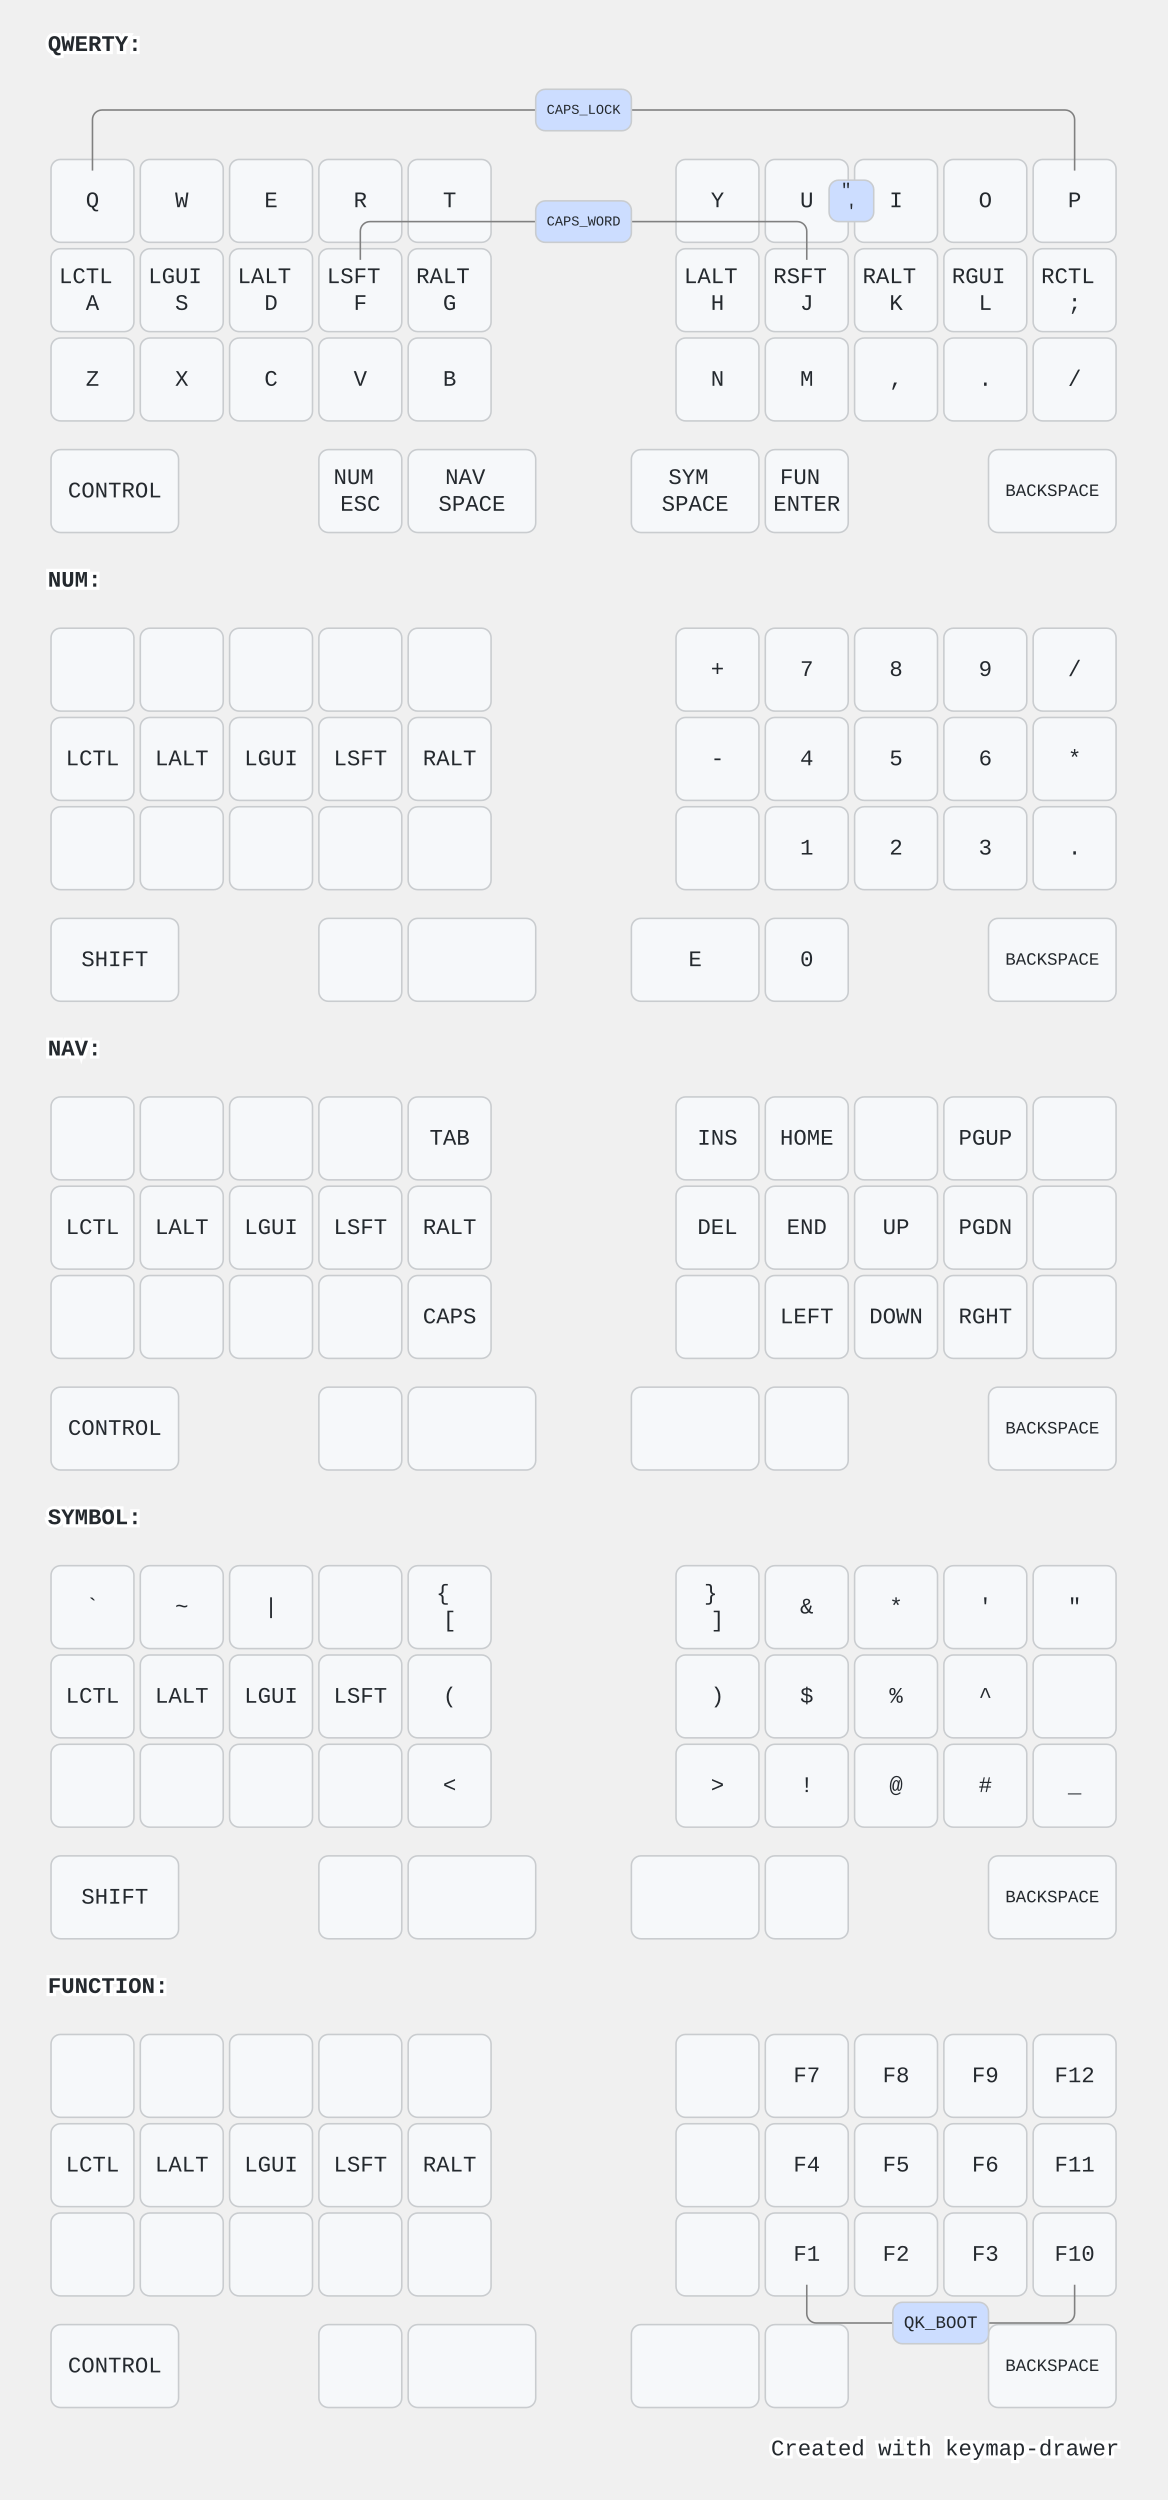
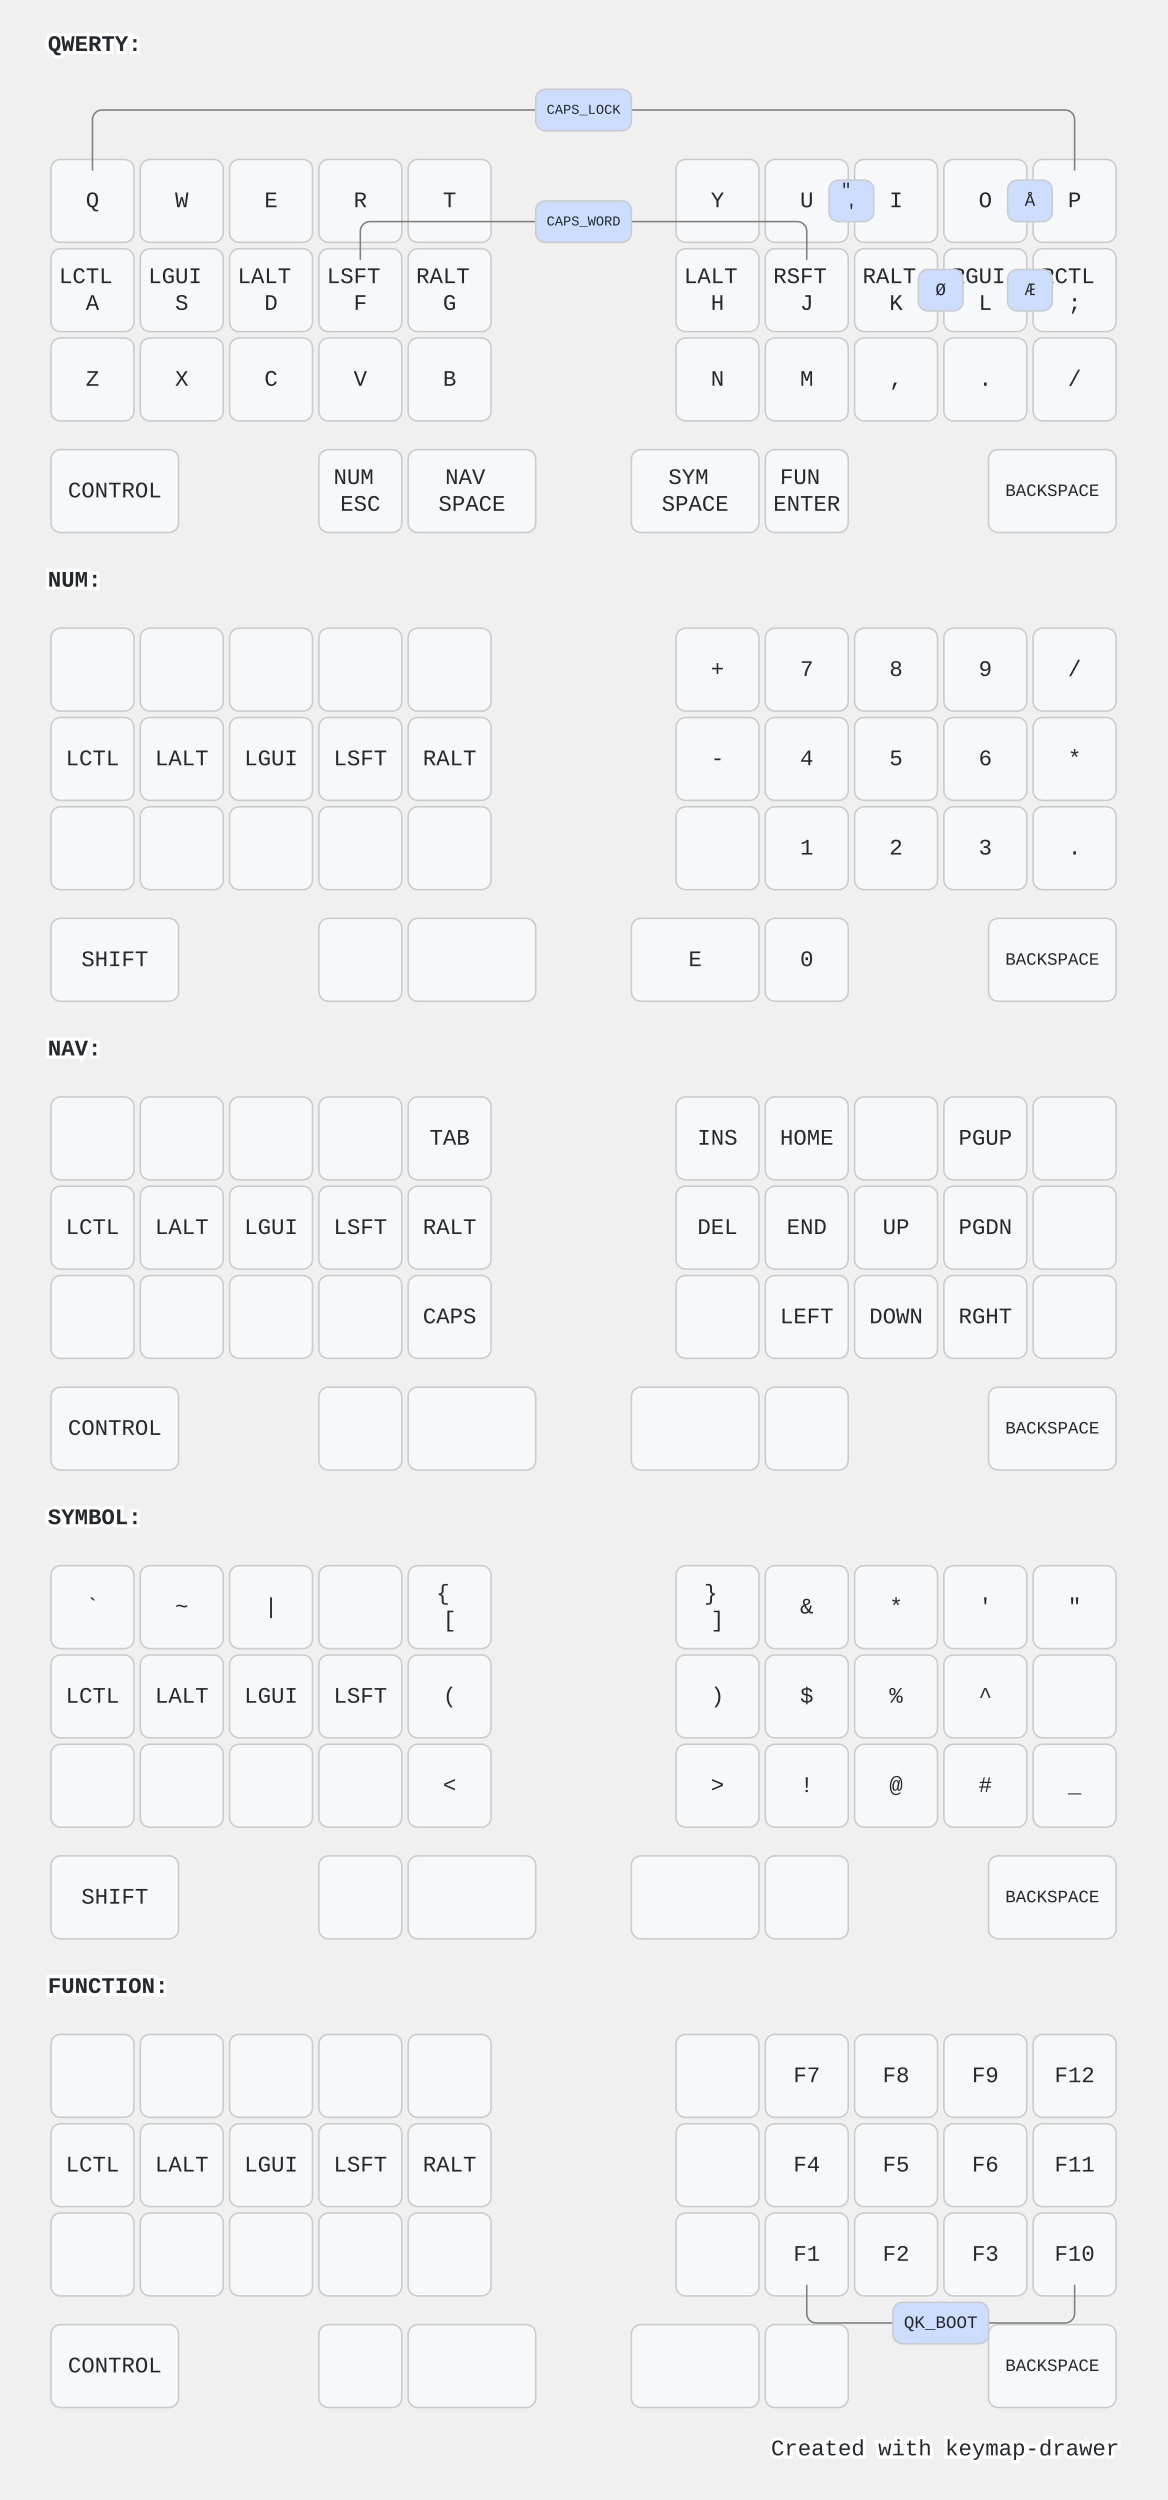
<svg xmlns="http://www.w3.org/2000/svg" width="732" height="1568" viewBox="0 0 732 1568" class="keymap">
  <style>/* inherit to force styles through use tags */
svg path {
    fill: inherit;
}

/* font and background color specifications */
svg.keymap {
    font-family: SFMono-Regular,Consolas,Liberation Mono,Menlo,monospace;
    font-size: 14px;
    font-kerning: normal;
    text-rendering: optimizeLegibility;
    fill: #24292e;
}

/* default key styling */
rect.key {
    fill: #f6f8fa;
}

rect.key, rect.combo {
    stroke: #c9cccf;
    stroke-width: 1;
}

/* default key side styling, only used is draw_key_sides is set */
rect.side {
    filter: brightness(90%);
}

/* color accent for combo boxes */
rect.combo, rect.combo-separate {
    fill: #cdf;
}

/* color accent for held keys */
rect.held, rect.combo.held {
    fill: #fdd;
}

/* color accent for ghost (optional) keys */
rect.ghost, rect.combo.ghost {
    stroke-dasharray: 4, 4;
    stroke-width: 2;
}

text {
    text-anchor: middle;
    dominant-baseline: middle;
}

/* styling for layer labels */
text.label {
    font-weight: bold;
    text-anchor: start;
    stroke: white;
    stroke-width: 4;
    paint-order: stroke;
}

/* styling for optional footer */
text.footer {
    text-anchor: end;
    dominant-baseline: auto;
    stroke: white;
    stroke-width: 4;
    paint-order: stroke;
}

/* styling for combo tap, and key non-tap label text */
text.combo, text.hold, text.shifted, text.left, text.right {
    font-size: 11px;
}

text.hold {
    text-anchor: middle;
    dominant-baseline: auto;
}

text.shifted {
    text-anchor: middle;
    dominant-baseline: hanging;
}

text.left {
    text-anchor: start;
}

text.right {
    text-anchor: end;
}

text.layer-activator {
    text-decoration: underline;
}

/* styling for hold/shifted label text in combo box */
text.combo.hold, text.combo.shifted, text.combo.left, text.combo.right {
    font-size: 8px;
}

/* lighter symbol for transparent keys */
text.trans {
    fill: #7b7e81;
}

/* styling for combo dendrons */
path.combo {
    stroke-width: 1;
    stroke: gray;
    fill: none;
}

/* Start Tabler Icons Cleanup */
/* cannot use height/width with glyphs */
.icon-tabler &gt; path {
    fill: inherit;
    stroke: inherit;
    stroke-width: 2;
}
/* hide tabler's default box */
.icon-tabler &gt; path[stroke="none"][fill="none"] {
    visibility: hidden;
}
/* End Tabler Icons Cleanup */

@media (prefers-color-scheme: dark) {
svg.keymap { fill: #d1d6db; }
rect.key { fill: #3f4750; }
rect.key, rect.combo { stroke: #60666c; }
rect.combo, rect.combo-separate { fill: #1f3d7a; }
rect.held, rect.combo.held { fill: #854747; }
text.label, text.footer { stroke: black; }
text.trans { fill: #7e8184; }
path.combo { stroke: #7f7f7f; }

}</style>
  <g transform="translate(30, 0)" class="layer-QWERTY">
    <text x="0" y="28" class="label" id="QWERTY">QWERTY:</text>
    <g transform="translate(0, 98)">
      <g transform="translate(28, 28)" class="key keypos-0">
        <rect rx="6" ry="6" x="-26" y="-26" width="52" height="52" class="key" />
        <text x="0" y="0" class="key tap">Q</text>
      </g>
      <g transform="translate(84, 28)" class="key keypos-1">
        <rect rx="6" ry="6" x="-26" y="-26" width="52" height="52" class="key" />
        <text x="0" y="0" class="key tap">W</text>
      </g>
      <g transform="translate(140, 28)" class="key keypos-2">
        <rect rx="6" ry="6" x="-26" y="-26" width="52" height="52" class="key" />
        <text x="0" y="0" class="key tap">E</text>
      </g>
      <g transform="translate(196, 28)" class="key keypos-3">
        <rect rx="6" ry="6" x="-26" y="-26" width="52" height="52" class="key" />
        <text x="0" y="0" class="key tap">R</text>
      </g>
      <g transform="translate(252, 28)" class="key keypos-4">
        <rect rx="6" ry="6" x="-26" y="-26" width="52" height="52" class="key" />
        <text x="0" y="0" class="key tap">T</text>
      </g>
      <g transform="translate(420, 28)" class="key keypos-5">
        <rect rx="6" ry="6" x="-26" y="-26" width="52" height="52" class="key" />
        <text x="0" y="0" class="key tap">Y</text>
      </g>
      <g transform="translate(476, 28)" class="key keypos-6">
        <rect rx="6" ry="6" x="-26" y="-26" width="52" height="52" class="key" />
        <text x="0" y="0" class="key tap">U</text>
      </g>
      <g transform="translate(532, 28)" class="key keypos-7">
        <rect rx="6" ry="6" x="-26" y="-26" width="52" height="52" class="key" />
        <text x="0" y="0" class="key tap">I</text>
      </g>
      <g transform="translate(588, 28)" class="key keypos-8">
        <rect rx="6" ry="6" x="-26" y="-26" width="52" height="52" class="key" />
        <text x="0" y="0" class="key tap">O</text>
      </g>
      <g transform="translate(644, 28)" class="key keypos-9">
        <rect rx="6" ry="6" x="-26" y="-26" width="52" height="52" class="key" />
        <text x="0" y="0" class="key tap">P</text>
      </g>
      <g transform="translate(28, 84)" class="key keypos-10">
        <rect rx="6" ry="6" x="-26" y="-26" width="52" height="52" class="key" />
        <text x="0" y="0" class="key tap">
          <tspan x="0" dy="-0.6em">LCTL</tspan>
          <tspan x="0" dy="1.2em">A</tspan>
        </text>
      </g>
      <g transform="translate(84, 84)" class="key keypos-11">
        <rect rx="6" ry="6" x="-26" y="-26" width="52" height="52" class="key" />
        <text x="0" y="0" class="key tap">
          <tspan x="0" dy="-0.6em">LGUI</tspan>
          <tspan x="0" dy="1.2em">S</tspan>
        </text>
      </g>
      <g transform="translate(140, 84)" class="key keypos-12">
        <rect rx="6" ry="6" x="-26" y="-26" width="52" height="52" class="key" />
        <text x="0" y="0" class="key tap">
          <tspan x="0" dy="-0.6em">LALT</tspan>
          <tspan x="0" dy="1.2em">D</tspan>
        </text>
      </g>
      <g transform="translate(196, 84)" class="key keypos-13">
        <rect rx="6" ry="6" x="-26" y="-26" width="52" height="52" class="key" />
        <text x="0" y="0" class="key tap">
          <tspan x="0" dy="-0.6em">LSFT</tspan>
          <tspan x="0" dy="1.2em">F</tspan>
        </text>
      </g>
      <g transform="translate(252, 84)" class="key keypos-14">
        <rect rx="6" ry="6" x="-26" y="-26" width="52" height="52" class="key" />
        <text x="0" y="0" class="key tap">
          <tspan x="0" dy="-0.6em">RALT</tspan>
          <tspan x="0" dy="1.2em">G</tspan>
        </text>
      </g>
      <g transform="translate(420, 84)" class="key keypos-15">
        <rect rx="6" ry="6" x="-26" y="-26" width="52" height="52" class="key" />
        <text x="0" y="0" class="key tap">
          <tspan x="0" dy="-0.6em">LALT</tspan>
          <tspan x="0" dy="1.2em">H</tspan>
        </text>
      </g>
      <g transform="translate(476, 84)" class="key keypos-16">
        <rect rx="6" ry="6" x="-26" y="-26" width="52" height="52" class="key" />
        <text x="0" y="0" class="key tap">
          <tspan x="0" dy="-0.6em">RSFT</tspan>
          <tspan x="0" dy="1.2em">J</tspan>
        </text>
      </g>
      <g transform="translate(532, 84)" class="key keypos-17">
        <rect rx="6" ry="6" x="-26" y="-26" width="52" height="52" class="key" />
        <text x="0" y="0" class="key tap">
          <tspan x="0" dy="-0.6em">RALT</tspan>
          <tspan x="0" dy="1.2em">K</tspan>
        </text>
      </g>
      <g transform="translate(588, 84)" class="key keypos-18">
        <rect rx="6" ry="6" x="-26" y="-26" width="52" height="52" class="key" />
        <text x="0" y="0" class="key tap">
          <tspan x="0" dy="-0.6em">RGUI</tspan>
          <tspan x="0" dy="1.2em">L</tspan>
        </text>
      </g>
      <g transform="translate(644, 84)" class="key keypos-19">
        <rect rx="6" ry="6" x="-26" y="-26" width="52" height="52" class="key" />
        <text x="0" y="0" class="key tap">
          <tspan x="0" dy="-0.6em">RCTL</tspan>
          <tspan x="0" dy="1.2em">;</tspan>
        </text>
      </g>
      <g transform="translate(28, 140)" class="key keypos-20">
        <rect rx="6" ry="6" x="-26" y="-26" width="52" height="52" class="key" />
        <text x="0" y="0" class="key tap">Z</text>
      </g>
      <g transform="translate(84, 140)" class="key keypos-21">
        <rect rx="6" ry="6" x="-26" y="-26" width="52" height="52" class="key" />
        <text x="0" y="0" class="key tap">X</text>
      </g>
      <g transform="translate(140, 140)" class="key keypos-22">
        <rect rx="6" ry="6" x="-26" y="-26" width="52" height="52" class="key" />
        <text x="0" y="0" class="key tap">C</text>
      </g>
      <g transform="translate(196, 140)" class="key keypos-23">
        <rect rx="6" ry="6" x="-26" y="-26" width="52" height="52" class="key" />
        <text x="0" y="0" class="key tap">V</text>
      </g>
      <g transform="translate(252, 140)" class="key keypos-24">
        <rect rx="6" ry="6" x="-26" y="-26" width="52" height="52" class="key" />
        <text x="0" y="0" class="key tap">B</text>
      </g>
      <g transform="translate(420, 140)" class="key keypos-25">
        <rect rx="6" ry="6" x="-26" y="-26" width="52" height="52" class="key" />
        <text x="0" y="0" class="key tap">N</text>
      </g>
      <g transform="translate(476, 140)" class="key keypos-26">
        <rect rx="6" ry="6" x="-26" y="-26" width="52" height="52" class="key" />
        <text x="0" y="0" class="key tap">M</text>
      </g>
      <g transform="translate(532, 140)" class="key keypos-27">
        <rect rx="6" ry="6" x="-26" y="-26" width="52" height="52" class="key" />
        <text x="0" y="0" class="key tap">,</text>
      </g>
      <g transform="translate(588, 140)" class="key keypos-28">
        <rect rx="6" ry="6" x="-26" y="-26" width="52" height="52" class="key" />
        <text x="0" y="0" class="key tap">.</text>
      </g>
      <g transform="translate(644, 140)" class="key keypos-29">
        <rect rx="6" ry="6" x="-26" y="-26" width="52" height="52" class="key" />
        <text x="0" y="0" class="key tap">/</text>
      </g>
      <g transform="translate(42, 210)" class="key keypos-30">
        <rect rx="6" ry="6" x="-40" y="-26" width="80" height="52" class="key" />
        <text x="0" y="0" class="key tap">CONTROL</text>
      </g>
      <g transform="translate(196, 210)" class="key keypos-31">
        <rect rx="6" ry="6" x="-26" y="-26" width="52" height="52" class="key" />
        <text x="0" y="0" class="key tap">
          <tspan x="0" dy="-0.6em">NUM</tspan>
          <tspan x="0" dy="1.2em">ESC</tspan>
        </text>
      </g>
      <g transform="translate(266, 210)" class="key keypos-32">
        <rect rx="6" ry="6" x="-40" y="-26" width="80" height="52" class="key" />
        <text x="0" y="0" class="key tap">
          <tspan x="0" dy="-0.6em">NAV</tspan>
          <tspan x="0" dy="1.2em">SPACE</tspan>
        </text>
      </g>
      <g transform="translate(406, 210)" class="key keypos-33">
        <rect rx="6" ry="6" x="-40" y="-26" width="80" height="52" class="key" />
        <text x="0" y="0" class="key tap">
          <tspan x="0" dy="-0.6em">SYM</tspan>
          <tspan x="0" dy="1.2em">SPACE</tspan>
        </text>
      </g>
      <g transform="translate(476, 210)" class="key keypos-34">
        <rect rx="6" ry="6" x="-26" y="-26" width="52" height="52" class="key" />
        <text x="0" y="0" class="key tap">
          <tspan x="0" dy="-0.6em">FUN</tspan>
          <tspan x="0" dy="1.2em">ENTER</tspan>
        </text>
      </g>
      <g transform="translate(630, 210)" class="key keypos-35">
        <rect rx="6" ry="6" x="-40" y="-26" width="80" height="52" class="key" />
        <text x="0" y="0" class="key tap">
          <tspan style="font-size: 78%">BACKSPACE</tspan>
        </text>
      </g>
      <g class="combo combopos-0">
        <rect rx="6" ry="6" x="490" y="15" width="28" height="26" class="combo" />
        <text x="504" y="28" class="combo tap">
          <tspan x="504" dy="-0.6em">"</tspan>
          <tspan x="504" dy="1.2em">'</tspan>
        </text>
      </g>
      <g class="combo combopos-1">
        <path d="M336,-29 h-302 a6.0,6.0 0 0 0 -6.0,6.0 v32" class="combo" />
        <path d="M336,-29 h302 a6.0,6.0 0 0 1 6.0,6.0 v32" class="combo" />
        <rect rx="6" ry="6" x="306" y="-42" width="60" height="26" class="combo" />
        <text x="336" y="-29" class="combo tap">
          <tspan style="font-size: 78%">CAPS_LOCK</tspan>
        </text>
      </g>
      <g class="combo combopos-2">
        <path d="M336,41 h-134 a6.0,6.0 0 0 0 -6.0,6.0 v18" class="combo" />
        <path d="M336,41 h134 a6.0,6.0 0 0 1 6.0,6.0 v18" class="combo" />
        <rect rx="6" ry="6" x="306" y="28" width="60" height="26" class="combo" />
        <text x="336" y="41" class="combo tap">
          <tspan style="font-size: 78%">CAPS_WORD</tspan>
        </text>
      </g>
+       <g class="combo combopos-3">
+         <rect rx="6" ry="6" x="602" y="15" width="28" height="26" class="combo" />
+         <text x="616" y="28" class="combo tap">Å</text>
+       </g>
+       <g class="combo combopos-4">
+         <rect rx="6" ry="6" x="546" y="71" width="28" height="26" class="combo" />
+         <text x="560" y="84" class="combo tap">Ø</text>
+       </g>
+       <g class="combo combopos-5">
+         <rect rx="6" ry="6" x="602" y="71" width="28" height="26" class="combo" />
+         <text x="616" y="84" class="combo tap">Æ</text>
+       </g>
    </g>
  </g>
  <g transform="translate(30, 336)" class="layer-NUM">
    <text x="0" y="28" class="label" id="NUM">NUM:</text>
    <g transform="translate(0, 56)">
      <g transform="translate(28, 28)" class="key keypos-0">
        <rect rx="6" ry="6" x="-26" y="-26" width="52" height="52" class="key" />
      </g>
      <g transform="translate(84, 28)" class="key keypos-1">
        <rect rx="6" ry="6" x="-26" y="-26" width="52" height="52" class="key" />
      </g>
      <g transform="translate(140, 28)" class="key keypos-2">
        <rect rx="6" ry="6" x="-26" y="-26" width="52" height="52" class="key" />
      </g>
      <g transform="translate(196, 28)" class="key keypos-3">
        <rect rx="6" ry="6" x="-26" y="-26" width="52" height="52" class="key" />
      </g>
      <g transform="translate(252, 28)" class="key keypos-4">
        <rect rx="6" ry="6" x="-26" y="-26" width="52" height="52" class="key" />
      </g>
      <g transform="translate(420, 28)" class="key keypos-5">
        <rect rx="6" ry="6" x="-26" y="-26" width="52" height="52" class="key" />
        <text x="0" y="0" class="key tap">+</text>
      </g>
      <g transform="translate(476, 28)" class="key keypos-6">
        <rect rx="6" ry="6" x="-26" y="-26" width="52" height="52" class="key" />
        <text x="0" y="0" class="key tap">7</text>
      </g>
      <g transform="translate(532, 28)" class="key keypos-7">
        <rect rx="6" ry="6" x="-26" y="-26" width="52" height="52" class="key" />
        <text x="0" y="0" class="key tap">8</text>
      </g>
      <g transform="translate(588, 28)" class="key keypos-8">
        <rect rx="6" ry="6" x="-26" y="-26" width="52" height="52" class="key" />
        <text x="0" y="0" class="key tap">9</text>
      </g>
      <g transform="translate(644, 28)" class="key keypos-9">
        <rect rx="6" ry="6" x="-26" y="-26" width="52" height="52" class="key" />
        <text x="0" y="0" class="key tap">/</text>
      </g>
      <g transform="translate(28, 84)" class="key keypos-10">
        <rect rx="6" ry="6" x="-26" y="-26" width="52" height="52" class="key" />
        <text x="0" y="0" class="key tap">LCTL</text>
      </g>
      <g transform="translate(84, 84)" class="key keypos-11">
        <rect rx="6" ry="6" x="-26" y="-26" width="52" height="52" class="key" />
        <text x="0" y="0" class="key tap">LALT</text>
      </g>
      <g transform="translate(140, 84)" class="key keypos-12">
        <rect rx="6" ry="6" x="-26" y="-26" width="52" height="52" class="key" />
        <text x="0" y="0" class="key tap">LGUI</text>
      </g>
      <g transform="translate(196, 84)" class="key keypos-13">
        <rect rx="6" ry="6" x="-26" y="-26" width="52" height="52" class="key" />
        <text x="0" y="0" class="key tap">LSFT</text>
      </g>
      <g transform="translate(252, 84)" class="key keypos-14">
        <rect rx="6" ry="6" x="-26" y="-26" width="52" height="52" class="key" />
        <text x="0" y="0" class="key tap">RALT</text>
      </g>
      <g transform="translate(420, 84)" class="key keypos-15">
        <rect rx="6" ry="6" x="-26" y="-26" width="52" height="52" class="key" />
        <text x="0" y="0" class="key tap">-</text>
      </g>
      <g transform="translate(476, 84)" class="key keypos-16">
        <rect rx="6" ry="6" x="-26" y="-26" width="52" height="52" class="key" />
        <text x="0" y="0" class="key tap">4</text>
      </g>
      <g transform="translate(532, 84)" class="key keypos-17">
        <rect rx="6" ry="6" x="-26" y="-26" width="52" height="52" class="key" />
        <text x="0" y="0" class="key tap">5</text>
      </g>
      <g transform="translate(588, 84)" class="key keypos-18">
        <rect rx="6" ry="6" x="-26" y="-26" width="52" height="52" class="key" />
        <text x="0" y="0" class="key tap">6</text>
      </g>
      <g transform="translate(644, 84)" class="key keypos-19">
        <rect rx="6" ry="6" x="-26" y="-26" width="52" height="52" class="key" />
        <text x="0" y="0" class="key tap">*</text>
      </g>
      <g transform="translate(28, 140)" class="key keypos-20">
        <rect rx="6" ry="6" x="-26" y="-26" width="52" height="52" class="key" />
      </g>
      <g transform="translate(84, 140)" class="key keypos-21">
        <rect rx="6" ry="6" x="-26" y="-26" width="52" height="52" class="key" />
      </g>
      <g transform="translate(140, 140)" class="key keypos-22">
        <rect rx="6" ry="6" x="-26" y="-26" width="52" height="52" class="key" />
      </g>
      <g transform="translate(196, 140)" class="key keypos-23">
        <rect rx="6" ry="6" x="-26" y="-26" width="52" height="52" class="key" />
      </g>
      <g transform="translate(252, 140)" class="key keypos-24">
        <rect rx="6" ry="6" x="-26" y="-26" width="52" height="52" class="key" />
      </g>
      <g transform="translate(420, 140)" class="key keypos-25">
        <rect rx="6" ry="6" x="-26" y="-26" width="52" height="52" class="key" />
      </g>
      <g transform="translate(476, 140)" class="key keypos-26">
        <rect rx="6" ry="6" x="-26" y="-26" width="52" height="52" class="key" />
        <text x="0" y="0" class="key tap">1</text>
      </g>
      <g transform="translate(532, 140)" class="key keypos-27">
        <rect rx="6" ry="6" x="-26" y="-26" width="52" height="52" class="key" />
        <text x="0" y="0" class="key tap">2</text>
      </g>
      <g transform="translate(588, 140)" class="key keypos-28">
        <rect rx="6" ry="6" x="-26" y="-26" width="52" height="52" class="key" />
        <text x="0" y="0" class="key tap">3</text>
      </g>
      <g transform="translate(644, 140)" class="key keypos-29">
        <rect rx="6" ry="6" x="-26" y="-26" width="52" height="52" class="key" />
        <text x="0" y="0" class="key tap">.</text>
      </g>
      <g transform="translate(42, 210)" class="key keypos-30">
        <rect rx="6" ry="6" x="-40" y="-26" width="80" height="52" class="key" />
        <text x="0" y="0" class="key tap">SHIFT</text>
      </g>
      <g transform="translate(196, 210)" class="key keypos-31">
        <rect rx="6" ry="6" x="-26" y="-26" width="52" height="52" class="key" />
      </g>
      <g transform="translate(266, 210)" class="key keypos-32">
        <rect rx="6" ry="6" x="-40" y="-26" width="80" height="52" class="key" />
      </g>
      <g transform="translate(406, 210)" class="key keypos-33">
        <rect rx="6" ry="6" x="-40" y="-26" width="80" height="52" class="key" />
        <text x="0" y="0" class="key tap">E</text>
      </g>
      <g transform="translate(476, 210)" class="key keypos-34">
        <rect rx="6" ry="6" x="-26" y="-26" width="52" height="52" class="key" />
        <text x="0" y="0" class="key tap">0</text>
      </g>
      <g transform="translate(630, 210)" class="key keypos-35">
        <rect rx="6" ry="6" x="-40" y="-26" width="80" height="52" class="key" />
        <text x="0" y="0" class="key tap">
          <tspan style="font-size: 78%">BACKSPACE</tspan>
        </text>
      </g>
    </g>
  </g>
  <g transform="translate(30, 630)" class="layer-NAV">
    <text x="0" y="28" class="label" id="NAV">NAV:</text>
    <g transform="translate(0, 56)">
      <g transform="translate(28, 28)" class="key keypos-0">
        <rect rx="6" ry="6" x="-26" y="-26" width="52" height="52" class="key" />
      </g>
      <g transform="translate(84, 28)" class="key keypos-1">
        <rect rx="6" ry="6" x="-26" y="-26" width="52" height="52" class="key" />
      </g>
      <g transform="translate(140, 28)" class="key keypos-2">
        <rect rx="6" ry="6" x="-26" y="-26" width="52" height="52" class="key" />
      </g>
      <g transform="translate(196, 28)" class="key keypos-3">
        <rect rx="6" ry="6" x="-26" y="-26" width="52" height="52" class="key" />
      </g>
      <g transform="translate(252, 28)" class="key keypos-4">
        <rect rx="6" ry="6" x="-26" y="-26" width="52" height="52" class="key" />
        <text x="0" y="0" class="key tap">TAB</text>
      </g>
      <g transform="translate(420, 28)" class="key keypos-5">
        <rect rx="6" ry="6" x="-26" y="-26" width="52" height="52" class="key" />
        <text x="0" y="0" class="key tap">INS</text>
      </g>
      <g transform="translate(476, 28)" class="key keypos-6">
        <rect rx="6" ry="6" x="-26" y="-26" width="52" height="52" class="key" />
        <text x="0" y="0" class="key tap">HOME</text>
      </g>
      <g transform="translate(532, 28)" class="key keypos-7">
        <rect rx="6" ry="6" x="-26" y="-26" width="52" height="52" class="key" />
      </g>
      <g transform="translate(588, 28)" class="key keypos-8">
        <rect rx="6" ry="6" x="-26" y="-26" width="52" height="52" class="key" />
        <text x="0" y="0" class="key tap">PGUP</text>
      </g>
      <g transform="translate(644, 28)" class="key keypos-9">
        <rect rx="6" ry="6" x="-26" y="-26" width="52" height="52" class="key" />
      </g>
      <g transform="translate(28, 84)" class="key keypos-10">
        <rect rx="6" ry="6" x="-26" y="-26" width="52" height="52" class="key" />
        <text x="0" y="0" class="key tap">LCTL</text>
      </g>
      <g transform="translate(84, 84)" class="key keypos-11">
        <rect rx="6" ry="6" x="-26" y="-26" width="52" height="52" class="key" />
        <text x="0" y="0" class="key tap">LALT</text>
      </g>
      <g transform="translate(140, 84)" class="key keypos-12">
        <rect rx="6" ry="6" x="-26" y="-26" width="52" height="52" class="key" />
        <text x="0" y="0" class="key tap">LGUI</text>
      </g>
      <g transform="translate(196, 84)" class="key keypos-13">
        <rect rx="6" ry="6" x="-26" y="-26" width="52" height="52" class="key" />
        <text x="0" y="0" class="key tap">LSFT</text>
      </g>
      <g transform="translate(252, 84)" class="key keypos-14">
        <rect rx="6" ry="6" x="-26" y="-26" width="52" height="52" class="key" />
        <text x="0" y="0" class="key tap">RALT</text>
      </g>
      <g transform="translate(420, 84)" class="key keypos-15">
        <rect rx="6" ry="6" x="-26" y="-26" width="52" height="52" class="key" />
        <text x="0" y="0" class="key tap">DEL</text>
      </g>
      <g transform="translate(476, 84)" class="key keypos-16">
        <rect rx="6" ry="6" x="-26" y="-26" width="52" height="52" class="key" />
        <text x="0" y="0" class="key tap">END</text>
      </g>
      <g transform="translate(532, 84)" class="key keypos-17">
        <rect rx="6" ry="6" x="-26" y="-26" width="52" height="52" class="key" />
        <text x="0" y="0" class="key tap">UP</text>
      </g>
      <g transform="translate(588, 84)" class="key keypos-18">
        <rect rx="6" ry="6" x="-26" y="-26" width="52" height="52" class="key" />
        <text x="0" y="0" class="key tap">PGDN</text>
      </g>
      <g transform="translate(644, 84)" class="key keypos-19">
        <rect rx="6" ry="6" x="-26" y="-26" width="52" height="52" class="key" />
      </g>
      <g transform="translate(28, 140)" class="key keypos-20">
        <rect rx="6" ry="6" x="-26" y="-26" width="52" height="52" class="key" />
      </g>
      <g transform="translate(84, 140)" class="key keypos-21">
        <rect rx="6" ry="6" x="-26" y="-26" width="52" height="52" class="key" />
      </g>
      <g transform="translate(140, 140)" class="key keypos-22">
        <rect rx="6" ry="6" x="-26" y="-26" width="52" height="52" class="key" />
      </g>
      <g transform="translate(196, 140)" class="key keypos-23">
        <rect rx="6" ry="6" x="-26" y="-26" width="52" height="52" class="key" />
      </g>
      <g transform="translate(252, 140)" class="key keypos-24">
        <rect rx="6" ry="6" x="-26" y="-26" width="52" height="52" class="key" />
        <text x="0" y="0" class="key tap">CAPS</text>
      </g>
      <g transform="translate(420, 140)" class="key keypos-25">
        <rect rx="6" ry="6" x="-26" y="-26" width="52" height="52" class="key" />
      </g>
      <g transform="translate(476, 140)" class="key keypos-26">
        <rect rx="6" ry="6" x="-26" y="-26" width="52" height="52" class="key" />
        <text x="0" y="0" class="key tap">LEFT</text>
      </g>
      <g transform="translate(532, 140)" class="key keypos-27">
        <rect rx="6" ry="6" x="-26" y="-26" width="52" height="52" class="key" />
        <text x="0" y="0" class="key tap">DOWN</text>
      </g>
      <g transform="translate(588, 140)" class="key keypos-28">
        <rect rx="6" ry="6" x="-26" y="-26" width="52" height="52" class="key" />
        <text x="0" y="0" class="key tap">RGHT</text>
      </g>
      <g transform="translate(644, 140)" class="key keypos-29">
        <rect rx="6" ry="6" x="-26" y="-26" width="52" height="52" class="key" />
      </g>
      <g transform="translate(42, 210)" class="key keypos-30">
        <rect rx="6" ry="6" x="-40" y="-26" width="80" height="52" class="key" />
        <text x="0" y="0" class="key tap">CONTROL</text>
      </g>
      <g transform="translate(196, 210)" class="key keypos-31">
        <rect rx="6" ry="6" x="-26" y="-26" width="52" height="52" class="key" />
      </g>
      <g transform="translate(266, 210)" class="key keypos-32">
        <rect rx="6" ry="6" x="-40" y="-26" width="80" height="52" class="key" />
      </g>
      <g transform="translate(406, 210)" class="key keypos-33">
        <rect rx="6" ry="6" x="-40" y="-26" width="80" height="52" class="key" />
      </g>
      <g transform="translate(476, 210)" class="key keypos-34">
        <rect rx="6" ry="6" x="-26" y="-26" width="52" height="52" class="key" />
      </g>
      <g transform="translate(630, 210)" class="key keypos-35">
        <rect rx="6" ry="6" x="-40" y="-26" width="80" height="52" class="key" />
        <text x="0" y="0" class="key tap">
          <tspan style="font-size: 78%">BACKSPACE</tspan>
        </text>
      </g>
    </g>
  </g>
  <g transform="translate(30, 924)" class="layer-SYMBOL">
    <text x="0" y="28" class="label" id="SYMBOL">SYMBOL:</text>
    <g transform="translate(0, 56)">
      <g transform="translate(28, 28)" class="key keypos-0">
        <rect rx="6" ry="6" x="-26" y="-26" width="52" height="52" class="key" />
        <text x="0" y="0" class="key tap">`</text>
      </g>
      <g transform="translate(84, 28)" class="key keypos-1">
        <rect rx="6" ry="6" x="-26" y="-26" width="52" height="52" class="key" />
        <text x="0" y="0" class="key tap">~</text>
      </g>
      <g transform="translate(140, 28)" class="key keypos-2">
        <rect rx="6" ry="6" x="-26" y="-26" width="52" height="52" class="key" />
        <text x="0" y="0" class="key tap">|</text>
      </g>
      <g transform="translate(196, 28)" class="key keypos-3">
        <rect rx="6" ry="6" x="-26" y="-26" width="52" height="52" class="key" />
      </g>
      <g transform="translate(252, 28)" class="key keypos-4">
        <rect rx="6" ry="6" x="-26" y="-26" width="52" height="52" class="key" />
        <text x="0" y="0" class="key tap">
          <tspan x="0" dy="-0.6em">{</tspan>
          <tspan x="0" dy="1.2em">[</tspan>
        </text>
      </g>
      <g transform="translate(420, 28)" class="key keypos-5">
        <rect rx="6" ry="6" x="-26" y="-26" width="52" height="52" class="key" />
        <text x="0" y="0" class="key tap">
          <tspan x="0" dy="-0.6em">}</tspan>
          <tspan x="0" dy="1.2em">]</tspan>
        </text>
      </g>
      <g transform="translate(476, 28)" class="key keypos-6">
        <rect rx="6" ry="6" x="-26" y="-26" width="52" height="52" class="key" />
        <text x="0" y="0" class="key tap">&amp;</text>
      </g>
      <g transform="translate(532, 28)" class="key keypos-7">
        <rect rx="6" ry="6" x="-26" y="-26" width="52" height="52" class="key" />
        <text x="0" y="0" class="key tap">*</text>
      </g>
      <g transform="translate(588, 28)" class="key keypos-8">
        <rect rx="6" ry="6" x="-26" y="-26" width="52" height="52" class="key" />
        <text x="0" y="0" class="key tap">'</text>
      </g>
      <g transform="translate(644, 28)" class="key keypos-9">
        <rect rx="6" ry="6" x="-26" y="-26" width="52" height="52" class="key" />
        <text x="0" y="0" class="key tap">"</text>
      </g>
      <g transform="translate(28, 84)" class="key keypos-10">
        <rect rx="6" ry="6" x="-26" y="-26" width="52" height="52" class="key" />
        <text x="0" y="0" class="key tap">LCTL</text>
      </g>
      <g transform="translate(84, 84)" class="key keypos-11">
        <rect rx="6" ry="6" x="-26" y="-26" width="52" height="52" class="key" />
        <text x="0" y="0" class="key tap">LALT</text>
      </g>
      <g transform="translate(140, 84)" class="key keypos-12">
        <rect rx="6" ry="6" x="-26" y="-26" width="52" height="52" class="key" />
        <text x="0" y="0" class="key tap">LGUI</text>
      </g>
      <g transform="translate(196, 84)" class="key keypos-13">
        <rect rx="6" ry="6" x="-26" y="-26" width="52" height="52" class="key" />
        <text x="0" y="0" class="key tap">LSFT</text>
      </g>
      <g transform="translate(252, 84)" class="key keypos-14">
        <rect rx="6" ry="6" x="-26" y="-26" width="52" height="52" class="key" />
        <text x="0" y="0" class="key tap">(</text>
      </g>
      <g transform="translate(420, 84)" class="key keypos-15">
        <rect rx="6" ry="6" x="-26" y="-26" width="52" height="52" class="key" />
        <text x="0" y="0" class="key tap">)</text>
      </g>
      <g transform="translate(476, 84)" class="key keypos-16">
        <rect rx="6" ry="6" x="-26" y="-26" width="52" height="52" class="key" />
        <text x="0" y="0" class="key tap">$</text>
      </g>
      <g transform="translate(532, 84)" class="key keypos-17">
        <rect rx="6" ry="6" x="-26" y="-26" width="52" height="52" class="key" />
        <text x="0" y="0" class="key tap">%</text>
      </g>
      <g transform="translate(588, 84)" class="key keypos-18">
        <rect rx="6" ry="6" x="-26" y="-26" width="52" height="52" class="key" />
        <text x="0" y="0" class="key tap">^</text>
      </g>
      <g transform="translate(644, 84)" class="key keypos-19">
        <rect rx="6" ry="6" x="-26" y="-26" width="52" height="52" class="key" />
      </g>
      <g transform="translate(28, 140)" class="key keypos-20">
        <rect rx="6" ry="6" x="-26" y="-26" width="52" height="52" class="key" />
      </g>
      <g transform="translate(84, 140)" class="key keypos-21">
        <rect rx="6" ry="6" x="-26" y="-26" width="52" height="52" class="key" />
      </g>
      <g transform="translate(140, 140)" class="key keypos-22">
        <rect rx="6" ry="6" x="-26" y="-26" width="52" height="52" class="key" />
      </g>
      <g transform="translate(196, 140)" class="key keypos-23">
        <rect rx="6" ry="6" x="-26" y="-26" width="52" height="52" class="key" />
      </g>
      <g transform="translate(252, 140)" class="key keypos-24">
        <rect rx="6" ry="6" x="-26" y="-26" width="52" height="52" class="key" />
        <text x="0" y="0" class="key tap">&lt;</text>
      </g>
      <g transform="translate(420, 140)" class="key keypos-25">
        <rect rx="6" ry="6" x="-26" y="-26" width="52" height="52" class="key" />
        <text x="0" y="0" class="key tap">&gt;</text>
      </g>
      <g transform="translate(476, 140)" class="key keypos-26">
        <rect rx="6" ry="6" x="-26" y="-26" width="52" height="52" class="key" />
        <text x="0" y="0" class="key tap">!</text>
      </g>
      <g transform="translate(532, 140)" class="key keypos-27">
        <rect rx="6" ry="6" x="-26" y="-26" width="52" height="52" class="key" />
        <text x="0" y="0" class="key tap">@</text>
      </g>
      <g transform="translate(588, 140)" class="key keypos-28">
        <rect rx="6" ry="6" x="-26" y="-26" width="52" height="52" class="key" />
        <text x="0" y="0" class="key tap">#</text>
      </g>
      <g transform="translate(644, 140)" class="key keypos-29">
        <rect rx="6" ry="6" x="-26" y="-26" width="52" height="52" class="key" />
        <text x="0" y="0" class="key tap">_</text>
      </g>
      <g transform="translate(42, 210)" class="key keypos-30">
        <rect rx="6" ry="6" x="-40" y="-26" width="80" height="52" class="key" />
        <text x="0" y="0" class="key tap">SHIFT</text>
      </g>
      <g transform="translate(196, 210)" class="key keypos-31">
        <rect rx="6" ry="6" x="-26" y="-26" width="52" height="52" class="key" />
      </g>
      <g transform="translate(266, 210)" class="key keypos-32">
        <rect rx="6" ry="6" x="-40" y="-26" width="80" height="52" class="key" />
      </g>
      <g transform="translate(406, 210)" class="key keypos-33">
        <rect rx="6" ry="6" x="-40" y="-26" width="80" height="52" class="key" />
      </g>
      <g transform="translate(476, 210)" class="key keypos-34">
        <rect rx="6" ry="6" x="-26" y="-26" width="52" height="52" class="key" />
      </g>
      <g transform="translate(630, 210)" class="key keypos-35">
        <rect rx="6" ry="6" x="-40" y="-26" width="80" height="52" class="key" />
        <text x="0" y="0" class="key tap">
          <tspan style="font-size: 78%">BACKSPACE</tspan>
        </text>
      </g>
    </g>
  </g>
  <g transform="translate(30, 1218)" class="layer-FUNCTION">
    <text x="0" y="28" class="label" id="FUNCTION">FUNCTION:</text>
    <g transform="translate(0, 56)">
      <g transform="translate(28, 28)" class="key keypos-0">
        <rect rx="6" ry="6" x="-26" y="-26" width="52" height="52" class="key" />
      </g>
      <g transform="translate(84, 28)" class="key keypos-1">
        <rect rx="6" ry="6" x="-26" y="-26" width="52" height="52" class="key" />
      </g>
      <g transform="translate(140, 28)" class="key keypos-2">
        <rect rx="6" ry="6" x="-26" y="-26" width="52" height="52" class="key" />
      </g>
      <g transform="translate(196, 28)" class="key keypos-3">
        <rect rx="6" ry="6" x="-26" y="-26" width="52" height="52" class="key" />
      </g>
      <g transform="translate(252, 28)" class="key keypos-4">
        <rect rx="6" ry="6" x="-26" y="-26" width="52" height="52" class="key" />
      </g>
      <g transform="translate(420, 28)" class="key keypos-5">
        <rect rx="6" ry="6" x="-26" y="-26" width="52" height="52" class="key" />
      </g>
      <g transform="translate(476, 28)" class="key keypos-6">
        <rect rx="6" ry="6" x="-26" y="-26" width="52" height="52" class="key" />
        <text x="0" y="0" class="key tap">F7</text>
      </g>
      <g transform="translate(532, 28)" class="key keypos-7">
        <rect rx="6" ry="6" x="-26" y="-26" width="52" height="52" class="key" />
        <text x="0" y="0" class="key tap">F8</text>
      </g>
      <g transform="translate(588, 28)" class="key keypos-8">
        <rect rx="6" ry="6" x="-26" y="-26" width="52" height="52" class="key" />
        <text x="0" y="0" class="key tap">F9</text>
      </g>
      <g transform="translate(644, 28)" class="key keypos-9">
        <rect rx="6" ry="6" x="-26" y="-26" width="52" height="52" class="key" />
        <text x="0" y="0" class="key tap">F12</text>
      </g>
      <g transform="translate(28, 84)" class="key keypos-10">
        <rect rx="6" ry="6" x="-26" y="-26" width="52" height="52" class="key" />
        <text x="0" y="0" class="key tap">LCTL</text>
      </g>
      <g transform="translate(84, 84)" class="key keypos-11">
        <rect rx="6" ry="6" x="-26" y="-26" width="52" height="52" class="key" />
        <text x="0" y="0" class="key tap">LALT</text>
      </g>
      <g transform="translate(140, 84)" class="key keypos-12">
        <rect rx="6" ry="6" x="-26" y="-26" width="52" height="52" class="key" />
        <text x="0" y="0" class="key tap">LGUI</text>
      </g>
      <g transform="translate(196, 84)" class="key keypos-13">
        <rect rx="6" ry="6" x="-26" y="-26" width="52" height="52" class="key" />
        <text x="0" y="0" class="key tap">LSFT</text>
      </g>
      <g transform="translate(252, 84)" class="key keypos-14">
        <rect rx="6" ry="6" x="-26" y="-26" width="52" height="52" class="key" />
        <text x="0" y="0" class="key tap">RALT</text>
      </g>
      <g transform="translate(420, 84)" class="key keypos-15">
        <rect rx="6" ry="6" x="-26" y="-26" width="52" height="52" class="key" />
      </g>
      <g transform="translate(476, 84)" class="key keypos-16">
        <rect rx="6" ry="6" x="-26" y="-26" width="52" height="52" class="key" />
        <text x="0" y="0" class="key tap">F4</text>
      </g>
      <g transform="translate(532, 84)" class="key keypos-17">
        <rect rx="6" ry="6" x="-26" y="-26" width="52" height="52" class="key" />
        <text x="0" y="0" class="key tap">F5</text>
      </g>
      <g transform="translate(588, 84)" class="key keypos-18">
        <rect rx="6" ry="6" x="-26" y="-26" width="52" height="52" class="key" />
        <text x="0" y="0" class="key tap">F6</text>
      </g>
      <g transform="translate(644, 84)" class="key keypos-19">
        <rect rx="6" ry="6" x="-26" y="-26" width="52" height="52" class="key" />
        <text x="0" y="0" class="key tap">F11</text>
      </g>
      <g transform="translate(28, 140)" class="key keypos-20">
        <rect rx="6" ry="6" x="-26" y="-26" width="52" height="52" class="key" />
      </g>
      <g transform="translate(84, 140)" class="key keypos-21">
        <rect rx="6" ry="6" x="-26" y="-26" width="52" height="52" class="key" />
      </g>
      <g transform="translate(140, 140)" class="key keypos-22">
        <rect rx="6" ry="6" x="-26" y="-26" width="52" height="52" class="key" />
      </g>
      <g transform="translate(196, 140)" class="key keypos-23">
        <rect rx="6" ry="6" x="-26" y="-26" width="52" height="52" class="key" />
      </g>
      <g transform="translate(252, 140)" class="key keypos-24">
        <rect rx="6" ry="6" x="-26" y="-26" width="52" height="52" class="key" />
      </g>
      <g transform="translate(420, 140)" class="key keypos-25">
        <rect rx="6" ry="6" x="-26" y="-26" width="52" height="52" class="key" />
      </g>
      <g transform="translate(476, 140)" class="key keypos-26">
        <rect rx="6" ry="6" x="-26" y="-26" width="52" height="52" class="key" />
        <text x="0" y="0" class="key tap">F1</text>
      </g>
      <g transform="translate(532, 140)" class="key keypos-27">
        <rect rx="6" ry="6" x="-26" y="-26" width="52" height="52" class="key" />
        <text x="0" y="0" class="key tap">F2</text>
      </g>
      <g transform="translate(588, 140)" class="key keypos-28">
        <rect rx="6" ry="6" x="-26" y="-26" width="52" height="52" class="key" />
        <text x="0" y="0" class="key tap">F3</text>
      </g>
      <g transform="translate(644, 140)" class="key keypos-29">
        <rect rx="6" ry="6" x="-26" y="-26" width="52" height="52" class="key" />
        <text x="0" y="0" class="key tap">F10</text>
      </g>
      <g transform="translate(42, 210)" class="key keypos-30">
        <rect rx="6" ry="6" x="-40" y="-26" width="80" height="52" class="key" />
        <text x="0" y="0" class="key tap">CONTROL</text>
      </g>
      <g transform="translate(196, 210)" class="key keypos-31">
        <rect rx="6" ry="6" x="-26" y="-26" width="52" height="52" class="key" />
      </g>
      <g transform="translate(266, 210)" class="key keypos-32">
        <rect rx="6" ry="6" x="-40" y="-26" width="80" height="52" class="key" />
      </g>
      <g transform="translate(406, 210)" class="key keypos-33">
        <rect rx="6" ry="6" x="-40" y="-26" width="80" height="52" class="key" />
      </g>
      <g transform="translate(476, 210)" class="key keypos-34">
        <rect rx="6" ry="6" x="-26" y="-26" width="52" height="52" class="key" />
      </g>
      <g transform="translate(630, 210)" class="key keypos-35">
        <rect rx="6" ry="6" x="-40" y="-26" width="80" height="52" class="key" />
        <text x="0" y="0" class="key tap">
          <tspan style="font-size: 78%">BACKSPACE</tspan>
        </text>
      </g>
      <g class="combo combopos-0">
        <path d="M560,183 h-78 a6.0,6.0 0 0 1 -6.0,-6.0 v-18" class="combo" />
        <path d="M560,183 h78 a6.0,6.0 0 0 0 6.0,-6.0 v-18" class="combo" />
        <rect rx="6" ry="6" x="530" y="170" width="60" height="26" class="combo" />
        <text x="560" y="183" class="combo tap">QK_BOOT</text>
      </g>
    </g>
  </g>
  <text x="702.0" y="1540.0" class="footer">Created with <a href="https://github.com/caksoylar/keymap-drawer">keymap-drawer</a>
  </text>
</svg>
